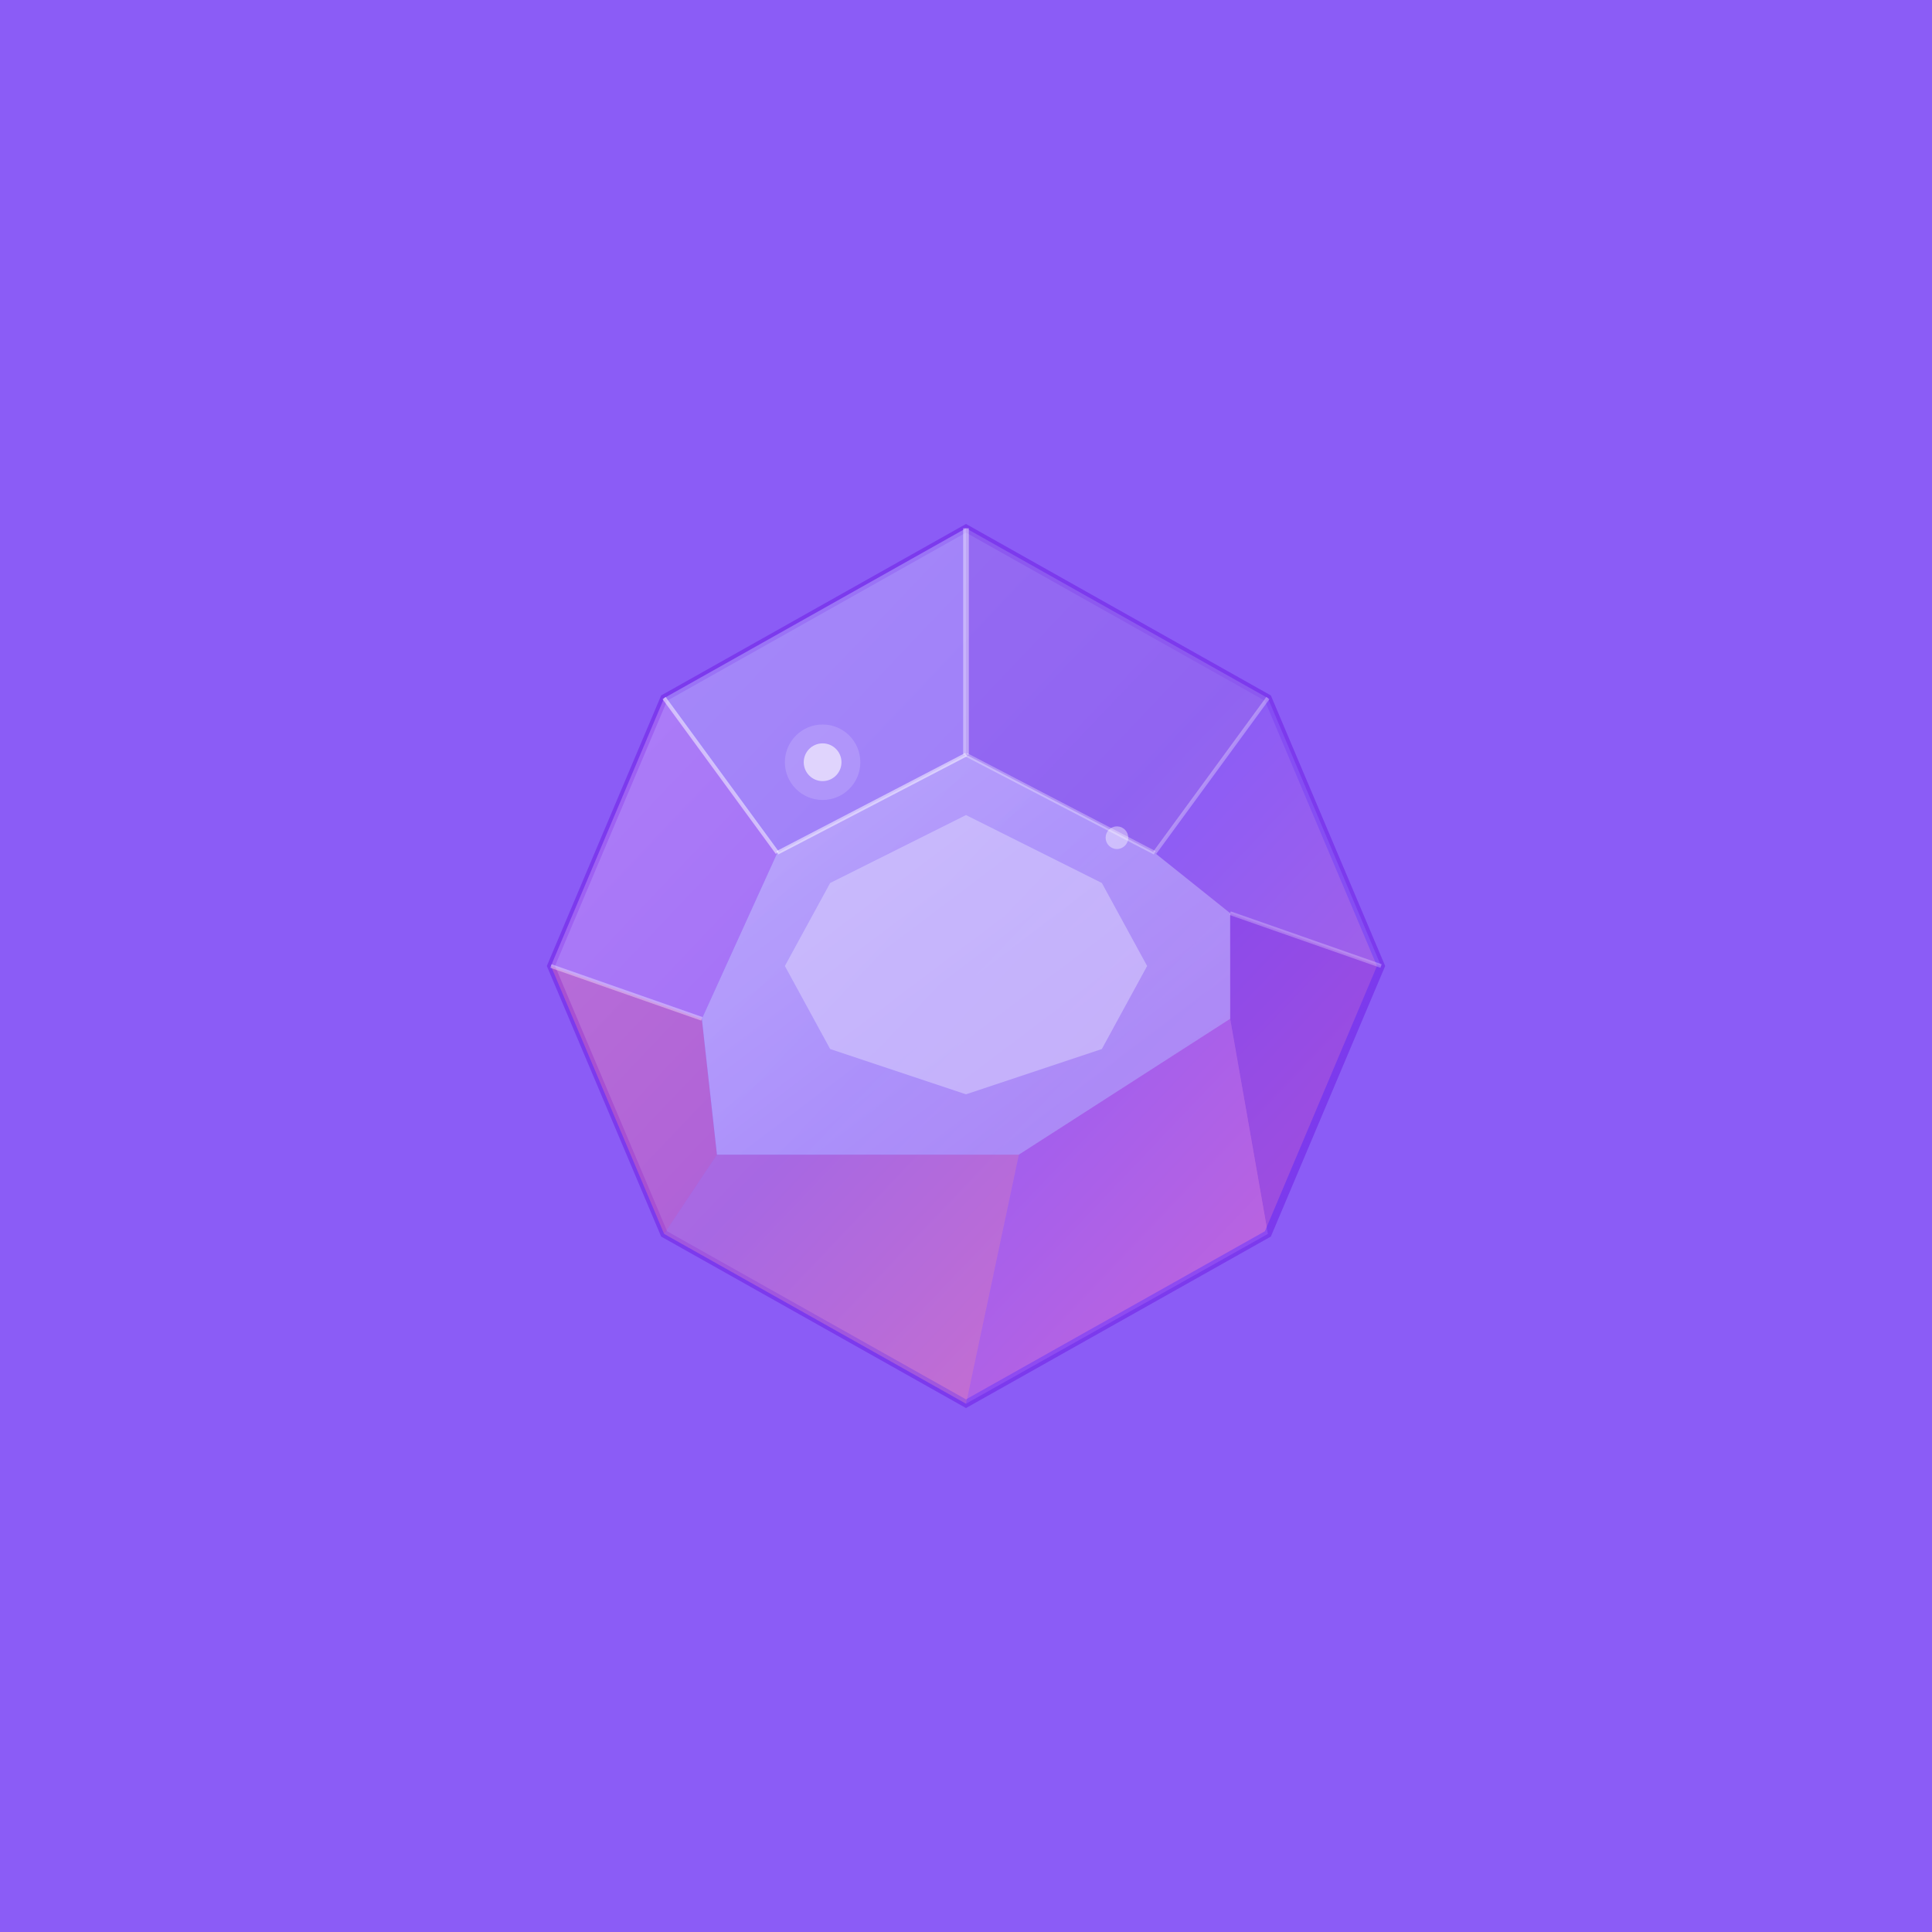
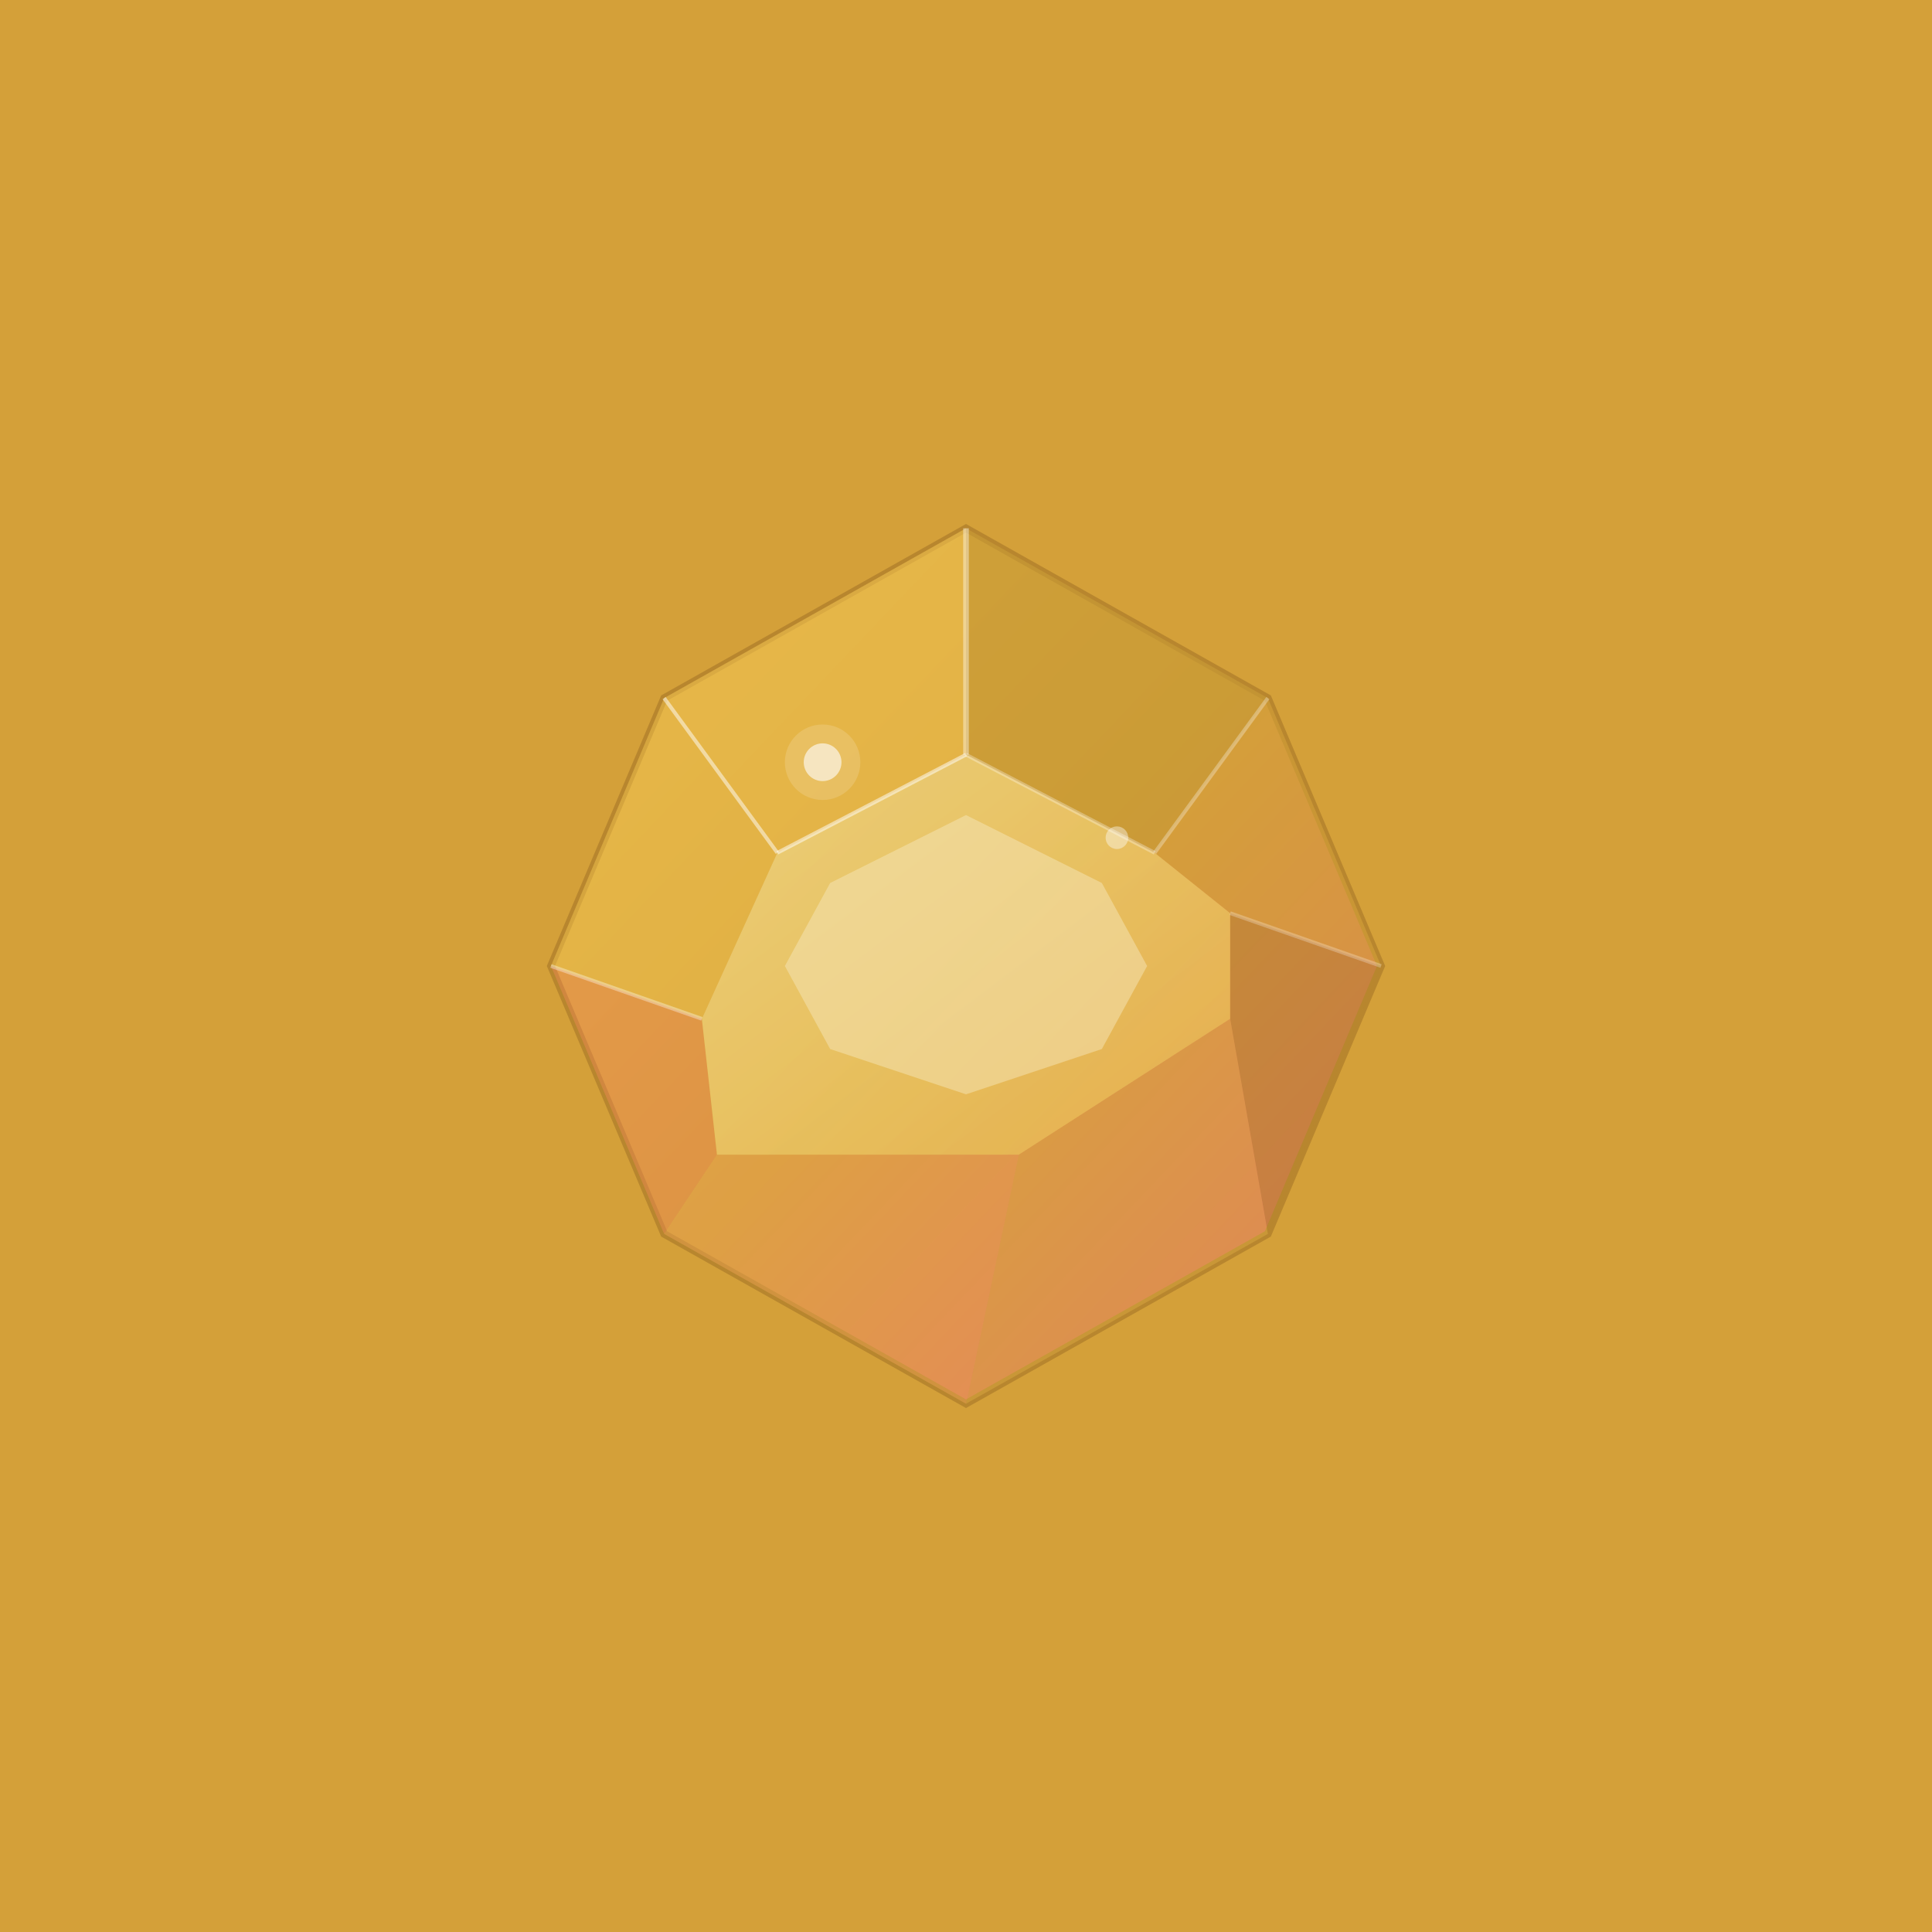
<svg xmlns="http://www.w3.org/2000/svg" viewBox="0 0 512 512">
  <defs>
    <linearGradient id="gemGrad" x1="0" y1="0" x2="1" y2="1">
-       <stop offset="0%" stop-color="#a78bfa" />
-       <stop offset="50%" stop-color="#8b5cf6" />
-       <stop offset="100%" stop-color="#f472b6" />
+       <stop offset="0%" stop-color="#e8b94a" />
+       <stop offset="50%" stop-color="#d4a039" />
+       <stop offset="100%" stop-color="#e85d75" />
    </linearGradient>
    <linearGradient id="tableGrad" x1="0" y1="0" x2="1" y2="1">
-       <stop offset="0%" stop-color="#c4b5fd" />
-       <stop offset="100%" stop-color="#a78bfa" />
+       <stop offset="0%" stop-color="#f0d88a" />
+       <stop offset="100%" stop-color="#e8b94a" />
    </linearGradient>
  </defs>
-   <rect width="512" height="512" fill="#8b5cf6" />
-   <polygon points="256,140 336,185 366,256 336,327 256,372 176,327 146,256 176,185" fill="url(#gemGrad)" stroke="#7c3aed" stroke-width="2" />
-   <polygon points="256,140 176,185 206,226 256,200" fill="#a78bfa" opacity="0.7" />
-   <polygon points="256,140 336,185 306,226 256,200" fill="#9366f0" opacity="0.7" />
-   <polygon points="336,185 366,256 326,242 306,226" fill="#8b5cf6" opacity="0.6" />
-   <polygon points="366,256 336,327 326,270 326,242" fill="#7c3aed" opacity="0.6" />
-   <polygon points="336,327 256,372 270,306 326,270" fill="#9f5cf6" opacity="0.5" />
-   <polygon points="256,372 176,327 190,306 270,306" fill="#c474d0" opacity="0.5" />
-   <polygon points="176,327 146,256 186,270 190,306" fill="#d466b8" opacity="0.5" />
-   <polygon points="146,256 176,185 206,226 186,270" fill="#b47cf6" opacity="0.6" />
+   <rect width="512" height="512" fill="#d4a039" />
+   <polygon points="256,140 336,185 366,256 336,327 256,372 176,327 146,256 176,185" fill="url(#gemGrad)" stroke="#b8862e" stroke-width="2" />
+   <polygon points="256,140 176,185 206,226 256,200" fill="#e8b94a" opacity="0.7" />
+   <polygon points="256,140 336,185 306,226 256,200" fill="#c89a35" opacity="0.7" />
+   <polygon points="336,185 366,256 326,242 306,226" fill="#d4a039" opacity="0.6" />
+   <polygon points="366,256 336,327 326,270 326,242" fill="#b8862e" opacity="0.6" />
+   <polygon points="336,327 256,372 270,306 326,270" fill="#daa840" opacity="0.5" />
+   <polygon points="256,372 176,327 190,306 270,306" fill="#e8a050" opacity="0.5" />
+   <polygon points="176,327 146,256 186,270 190,306" fill="#e88850" opacity="0.5" />
+   <polygon points="146,256 176,185 206,226 186,270" fill="#e8b94a" opacity="0.6" />
  <polygon points="256,200 306,226 326,242 326,270 270,306 190,306 186,270 206,226" fill="url(#tableGrad)" opacity="0.8" />
-   <polygon points="256,216 292,234 304,256 292,278 256,290 220,278 208,256 220,234" fill="#ddd6fe" opacity="0.5" />
+   <polygon points="256,216 292,234 304,256 292,278 256,290 220,278 208,256 220,234" fill="#f5e6b8" opacity="0.5" />
  <line x1="256" y1="140" x2="256" y2="200" stroke="white" stroke-width="1.5" opacity="0.4" />
  <line x1="256" y1="200" x2="306" y2="226" stroke="white" stroke-width="1" opacity="0.3" />
  <line x1="256" y1="200" x2="206" y2="226" stroke="white" stroke-width="1" opacity="0.5" />
  <line x1="336" y1="185" x2="306" y2="226" stroke="white" stroke-width="1" opacity="0.3" />
  <line x1="176" y1="185" x2="206" y2="226" stroke="white" stroke-width="1" opacity="0.5" />
  <line x1="366" y1="256" x2="326" y2="242" stroke="white" stroke-width="1" opacity="0.25" />
  <line x1="146" y1="256" x2="186" y2="270" stroke="white" stroke-width="1" opacity="0.35" />
  <circle cx="218" cy="202" r="5" fill="white" opacity="0.6" />
  <circle cx="218" cy="202" r="10" fill="white" opacity="0.15" />
  <circle cx="296" cy="222" r="3" fill="white" opacity="0.4" />
</svg>
